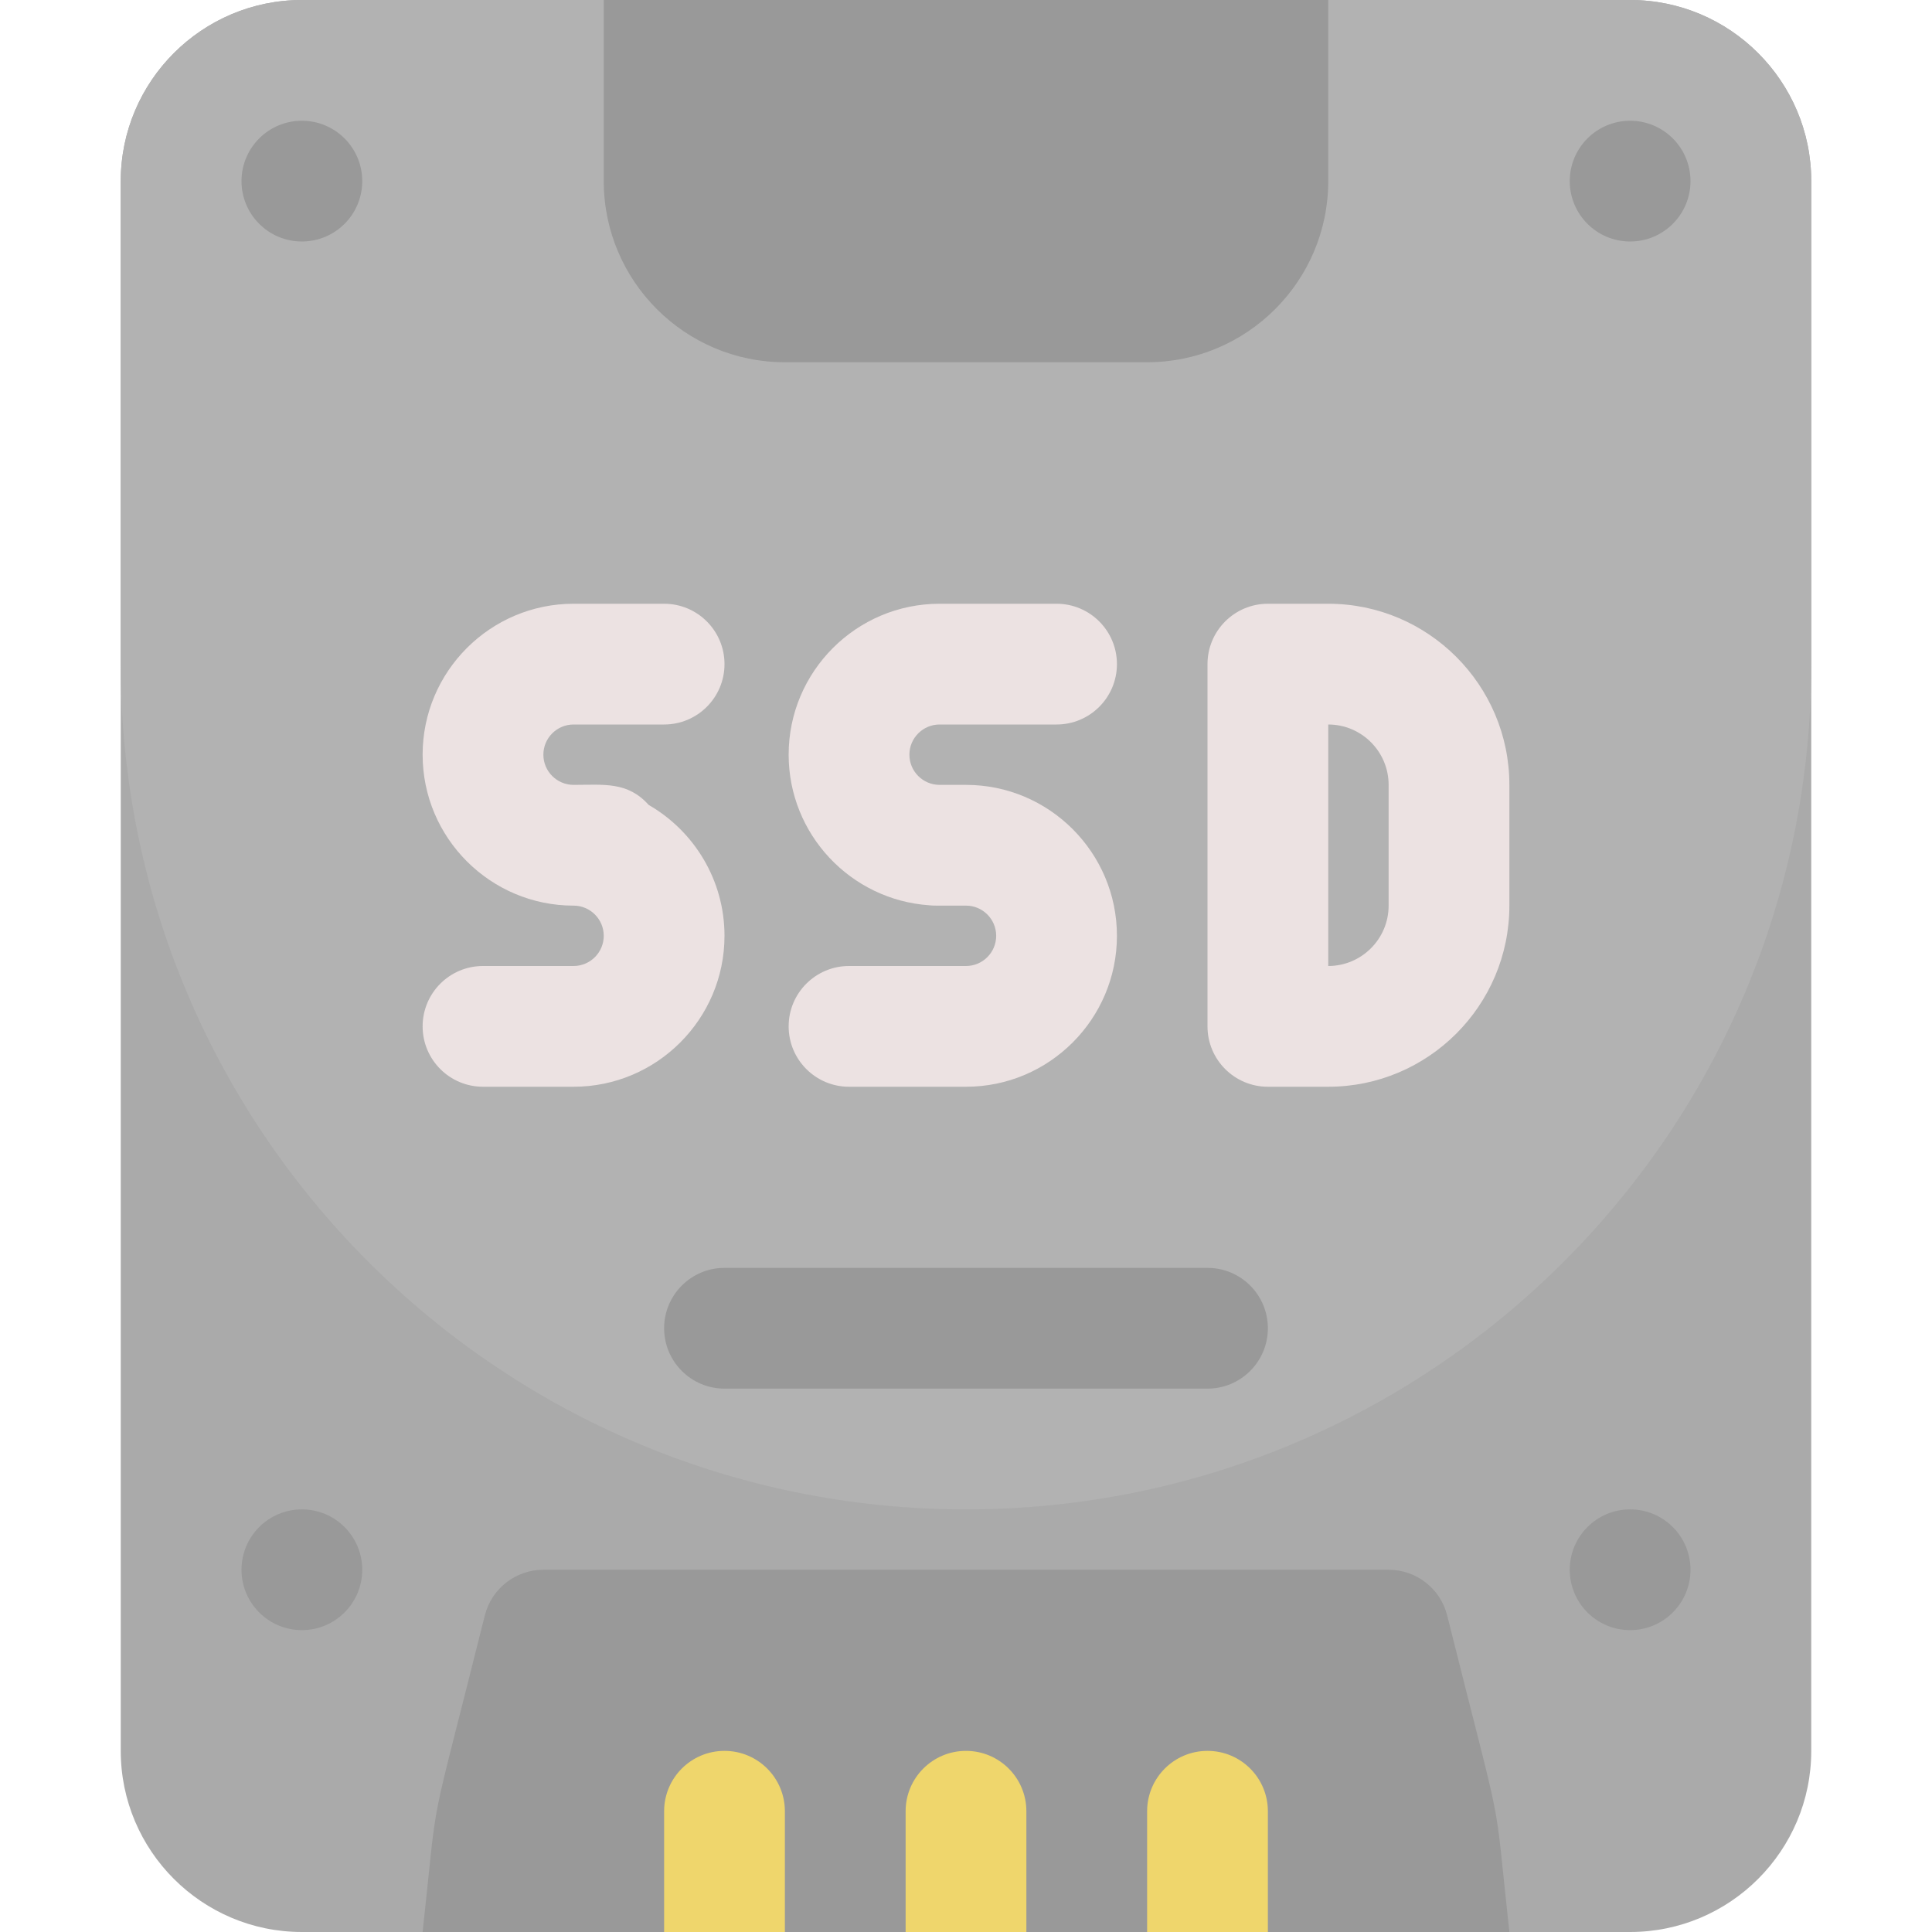
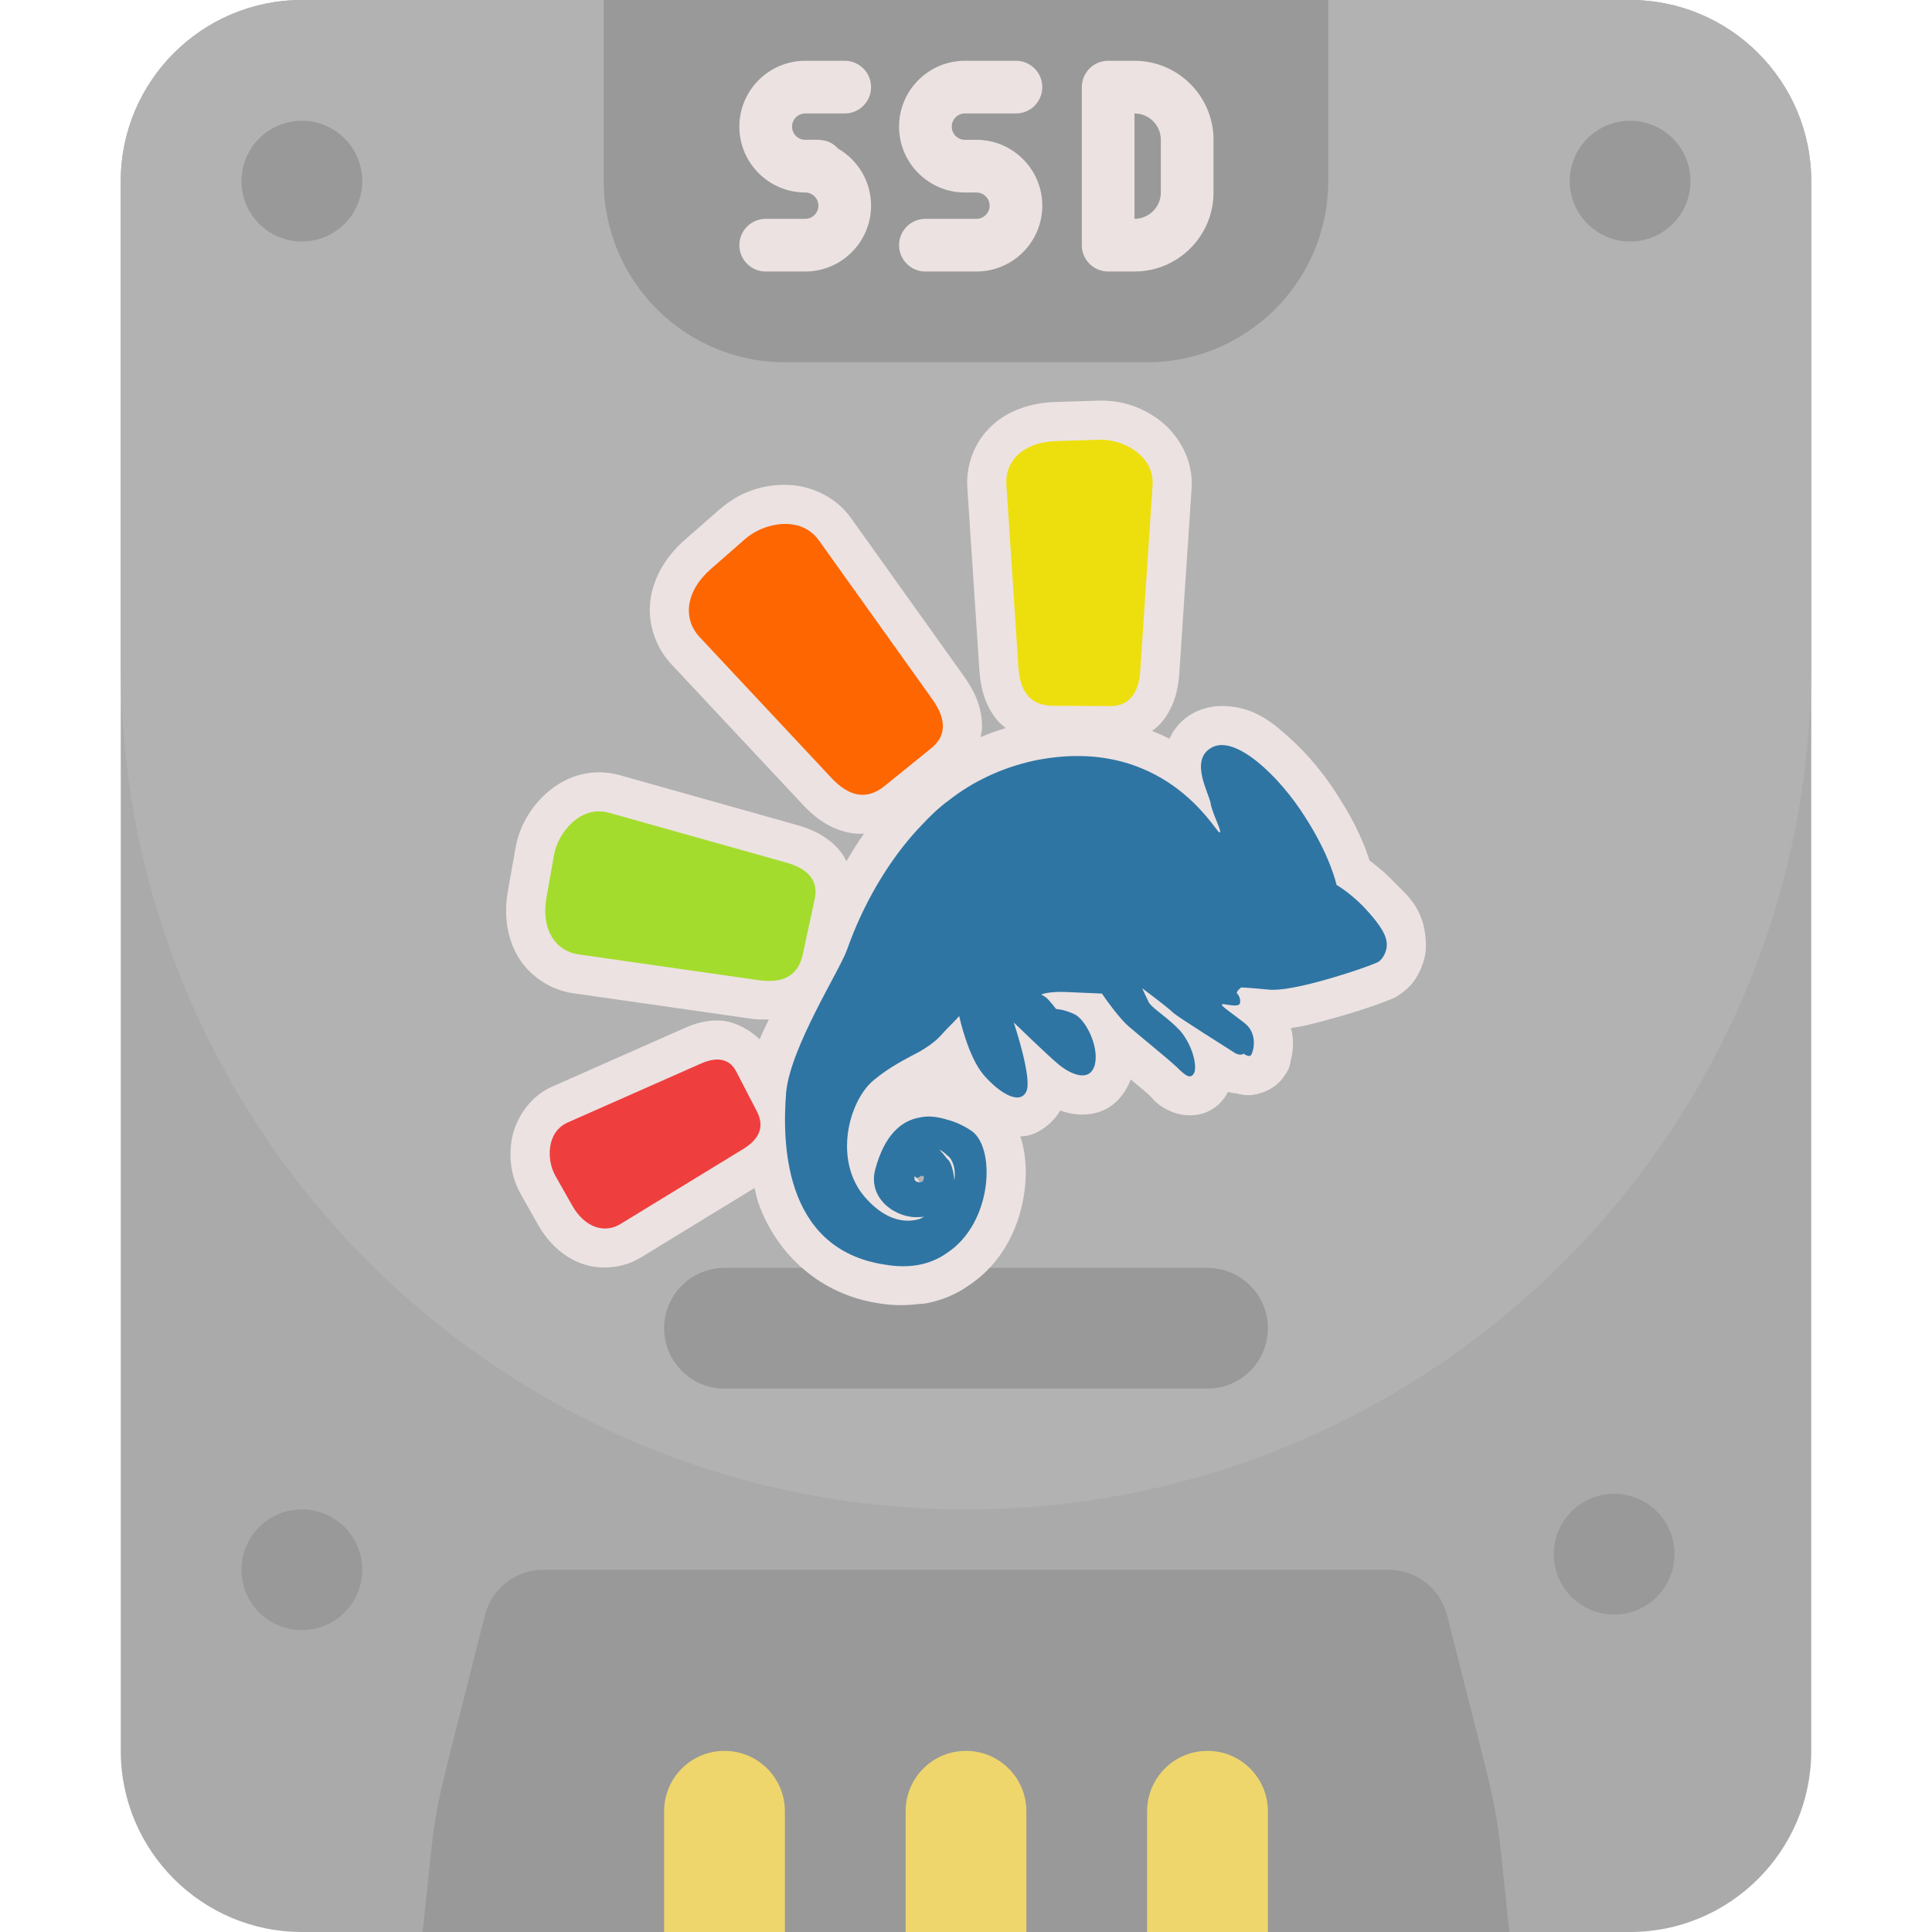
- <svg xmlns="http://www.w3.org/2000/svg" id="Layer_1" enable-background="new 0 0 512 512" height="512" viewBox="0 0 512 512" width="512">
-   <path d="m480 48v416c0 26.47-21.53 48-48 48h-352c-26.47 0-48-21.53-48-48v-416c0-26.47 21.53-48 48-48h352c26.47 0 48 21.53 48 48z" fill="#aaa" />
-   <path d="m400 512h-288c4.42-40.299.916-21.624 16.48-83.88 1.78-7.12 8.18-12.12 15.52-12.12h224c7.34 0 13.74 5 15.52 12.12 15.567 62.266 12.06 43.586 16.48 83.88z" fill="#999" />
-   <path d="m336 480v32h-32v-32c0-8.84 7.16-16 16-16s16 7.16 16 16z" fill="#efd66c" />
-   <path d="m272 480v32h-32v-32c0-8.84 7.16-16 16-16s16 7.16 16 16z" fill="#efd66c" />
-   <path d="m208 480v32h-32v-32c0-8.84 7.16-16 16-16s16 7.16 16 16z" fill="#efd66c" />
-   <path d="m480 48v128c0 123.71-100.29 224-224 224-123.706 0-224-100.279-224-224v-128c0-26.47 21.53-48 48-48h352c26.47 0 48 21.53 48 48z" fill="#b2b2b2" />
-   <path d="m352 0v48c0 26.47-21.53 48-48 48h-96c-26.47 0-48-21.53-48-48v-48z" fill="#999" />
-   <circle cx="432" cy="416" fill="#999" r="16" />
-   <path d="m152 288h-24c-8.836 0-16-7.164-16-16s7.164-16 16-16h24c4.411 0 8-3.589 8-8s-3.589-8-8-8c-22.056 0-40-17.944-40-40s17.944-40 40-40h24c8.836 0 16 7.164 16 16s-7.164 16-16 16h-24c-4.411 0-8 3.589-8 8s3.589 8 8 8c8.087 0 14.308-.926 19.911 5.317 11.996 6.913 20.089 19.871 20.089 34.683 0 22.056-17.944 40-40 40z" fill="#ece2e2" />
-   <path d="m256 288h-31c-8.836 0-16-7.164-16-16s7.164-16 16-16h31c4.411 0 8-3.589 8-8s-3.589-8-8-8c-8.568 0-8.578.031-9.723-.092-20.79-1.405-37.277-18.767-37.277-39.908 0-22.056 17.944-40 40-40h31c8.836 0 16 7.164 16 16s-7.164 16-16 16h-31c-4.411 0-8 3.589-8 8s3.589 8 8 8h7c22.056 0 40 17.944 40 40s-17.944 40-40 40z" fill="#ece2e2" />
-   <path d="m352 288h-16c-8.836 0-16-7.164-16-16v-96c0-8.836 7.164-16 16-16h16c26.467 0 48 21.533 48 48v32c0 26.467-21.533 48-48 48zm0-32h.01zm0-64v64c8.822 0 16-7.178 16-16v-32c0-8.822-7.178-16-16-16z" fill="#ece2e2" />
-   <g fill="#999">
-     <circle cx="80" cy="416" r="16" />
-     <circle cx="432" cy="48" r="16" />
-     <circle cx="80" cy="48" r="16" />
-     <path d="m320 368h-128c-8.836 0-16-7.164-16-16s7.164-16 16-16h128c8.836 0 16 7.164 16 16s-7.164 16-16 16z" />
+ <svg xmlns="http://www.w3.org/2000/svg" id="Layer_1" enable-background="new 0 0 512 512" height="512" viewBox="0 0 512 512" width="512" version="1.1">
+   <defs id="defs967" />
+   <path d="m480 48v416c0 26.47-21.53 48-48 48h-352c-26.47 0-48-21.53-48-48v-416c0-26.47 21.53-48 48-48h352c26.47 0 48 21.53 48 48z" fill="#aaa" id="path932" />
+   <path d="m400 512h-288c4.42-40.299.916-21.624 16.48-83.88 1.78-7.12 8.18-12.12 15.52-12.12h224c7.34 0 13.74 5 15.52 12.12 15.567 62.266 12.06 43.586 16.48 83.88z" fill="#999" id="path934" />
+   <path d="m336 480v32h-32v-32c0-8.84 7.16-16 16-16s16 7.16 16 16z" fill="#efd66c" id="path936" />
+   <path d="m272 480v32h-32v-32c0-8.84 7.16-16 16-16s16 7.16 16 16z" fill="#efd66c" id="path938" />
+   <path d="m208 480v32h-32v-32c0-8.84 7.16-16 16-16s16 7.16 16 16z" fill="#efd66c" id="path940" />
+   <path d="m480 48v128c0 123.71-100.29 224-224 224-123.706 0-224-100.279-224-224v-128c0-26.47 21.53-48 48-48h352c26.47 0 48 21.53 48 48z" fill="#b2b2b2" id="path942" />
+   <path d="m352 0v48c0 26.47-21.53 48-48 48h-96c-26.47 0-48-21.53-48-48v-48z" fill="#999" id="path944" />
+   <circle cx="427.773" cy="411.869" r="16" id="circle946" style="fill:#999999" />
+   <g id="g1123" transform="matrix(0.4363163,0,0,0.4363163,147.0702,-53.70368)">
+     <path id="path948" d="m 152,288 h -24 c -8.836,0 -16,-7.164 -16,-16 0,-8.836 7.164,-16 16,-16 h 24 c 4.411,0 8,-3.589 8,-8 0,-4.411 -3.589,-8 -8,-8 -22.056,0 -40,-17.944 -40,-40 0,-22.056 17.944,-40 40,-40 h 24 c 8.836,0 16,7.164 16,16 0,8.836 -7.164,16 -16,16 h -24 c -4.411,0 -8,3.589 -8,8 0,4.411 3.589,8 8,8 8.087,0 14.308,-0.926 19.911,5.317 C 183.907,220.23 192,233.188 192,248 c 0,22.056 -17.944,40 -40,40 z" style="fill:#ece2e2" />
+     <path id="path950" d="m 256,288 h -31 c -8.836,0 -16,-7.164 -16,-16 0,-8.836 7.164,-16 16,-16 h 31 c 4.411,0 8,-3.589 8,-8 0,-4.411 -3.589,-8 -8,-8 -8.568,0 -8.578,0.031 -9.723,-0.092 C 225.487,238.503 209,221.141 209,200 c 0,-22.056 17.944,-40 40,-40 h 31 c 8.836,0 16,7.164 16,16 0,8.836 -7.164,16 -16,16 h -31 c -4.411,0 -8,3.589 -8,8 0,4.411 3.589,8 8,8 h 7 c 22.056,0 40,17.944 40,40 0,22.056 -17.944,40 -40,40 z" style="fill:#ece2e2" />
+     <path id="path952" d="m 352,288 h -16 c -8.836,0 -16,-7.164 -16,-16 v -96 c 0,-8.836 7.164,-16 16,-16 h 16 c 26.467,0 48,21.533 48,48 v 32 c 0,26.467 -21.533,48 -48,48 z m 0,-32 h 0.01 z m 0,-64 v 64 c 8.822,0 16,-7.178 16,-16 v -32 c 0,-8.822 -7.178,-16 -16,-16 z" style="fill:#ece2e2" />
+   </g>
+   <g fill="#999" id="g962">
+     <circle cx="80" cy="416" r="16" id="circle954" />
+     <circle cx="432" cy="48" r="16" id="circle956" />
+     <circle cx="80" cy="48" r="16" id="circle958" />
+     <path d="m320 368h-128c-8.836 0-16-7.164-16-16s7.164-16 16-16h128c8.836 0 16 7.164 16 16s-7.164 16-16 16z" id="path960" />
+   </g>
+   <path transform="translate(-432.9119,33.91316)" style="fill:#ece2e2;stroke-width:2.263;fill-opacity:1" d="m 723.92,72.26 -11.498,0.371 a 10.374,10.374 0 0 0 -0.002,0 c -6.314,0.204 -12.279,2.201 -16.713,6.297 -4.434,4.096 -6.839,10.321 -6.449,16.258 a 10.374,10.374 0 0 0 0,0.002 l 3.197,48.521 c 0.288,4.374 1.316,9.15 4.809,13.328 0.627,0.75 1.406,1.365 2.17,1.99 -2.302,0.701 -4.52,1.511 -6.668,2.42 0.17,-0.882 0.376,-1.762 0.389,-2.654 0.073,-5.27 -2.041,-9.644 -4.723,-13.4 l -30.051,-42.09 a 10.374,10.374 0 0 0 -0.002,-0.002 c -4.051,-5.673 -10.709,-8.46 -16.363,-8.699 -7.271,-0.307 -13.449,2.156 -18.4,6.484 a 10.374,10.374 0 0 0 -0.002,0 l -9.094,7.951 c -4.923,4.303 -8.364,9.789 -9.219,15.92 -0.855,6.131 1.28,12.613 5.451,17.07 l 34.893,37.295 c 3.1,3.314 7.03,6.431 12.49,7.473 1.233,0.235 2.5,0.269 3.77,0.213 -1.841,2.535 -3.237,4.89 -4.688,7.314 -0.417,-0.798 -0.813,-1.612 -1.363,-2.316 -3.169,-4.057 -7.429,-6.071 -11.697,-7.271 h -0.002 l -47.01,-13.221 c -1.872,-0.527 -3.792,-0.778 -5.656,-0.762 -6.56,0.059 -11.916,3.373 -15.42,7.148 -3.504,3.776 -5.685,8.11 -6.551,12.988 l -1.994,11.227 a 10.374,10.374 0 0 0 0,0.002 c -1.097,6.184 -0.377,12.404 2.705,17.564 3.082,5.16 8.654,8.78 14.518,9.619 l 47.74,6.83 c 1.323,0.189 2.767,0.116 4.176,0.131 -0.819,1.759 -1.716,3.425 -2.43,5.256 -2.996,-2.866 -7.169,-4.968 -11.064,-5 a 10.374,10.374 0 0 0 -0.002,0 c -3.296,-0.027 -6.134,0.822 -8.732,1.971 a 10.374,10.374 0 0 0 -0.002,0.002 l -35.266,15.598 c -6.316,2.793 -9.927,9.132 -10.711,14.404 -0.784,5.273 0.154,9.988 2.627,14.355 l 4.438,7.836 a 10.374,10.374 0 0 0 0.002,0.002 c 2.645,4.669 6.59,8.507 11.652,10.307 5.063,1.8 11.036,1.11 15.541,-1.641 a 10.374,10.374 0 0 0 0.002,-0.002 l 30.158,-18.426 c 0.341,1.287 0.544,2.547 0.99,3.846 4.054,11.791 14.645,24.068 31.896,26.707 3.595,0.61 7.17,0.629 10.695,0.176 a 10.374,10.374 0 0 0 1.98,-0.18 c 0.003,-6.8e-4 0.006,-0.003 0.01,-0.004 4.056,-0.788 7.823,-2.334 11.176,-4.713 9.355,-6.184 13.628,-16.077 14.797,-25.023 0.591,-4.522 0.439,-8.932 -0.713,-13.201 -0.113,-0.421 -0.293,-0.851 -0.428,-1.277 0.593,-0.041 1.174,-0.061 1.82,-0.189 3.534,-0.705 7.07,-3.656 8.777,-6.678 0.898,0.311 1.86,0.595 2.971,0.807 2.442,0.465 5.908,0.532 9.352,-1.305 3.167,-1.689 5.295,-4.839 6.367,-7.748 1.91,1.592 4.301,3.578 4.969,4.197 1.26,1.327 2.161,2.816 6.078,4.451 2.046,0.854 5.976,1.471 9.4,-0.125 2.98,-1.389 4.427,-3.502 5.326,-5.207 0.78,0.214 1.575,0.359 2.391,0.426 0.791,0.235 1.751,0.427 3.123,0.436 2.42,0.015 6.627,-1.405 8.859,-4.34 a 10.374,10.374 0 0 0 0.01,-0.012 c 2.183,-2.878 1.893,-3.456 2.266,-4.902 0.373,-1.447 0.623,-3.083 0.58,-5.025 -0.024,-1.067 -0.216,-2.271 -0.525,-3.521 3.519,-0.453 6.704,-1.369 10.004,-2.252 5.274,-1.411 9.915,-2.965 11.682,-3.578 a 10.374,10.374 0 0 0 0.002,0 c 3.354,-1.166 5.457,-2.076 5.457,-2.076 a 10.374,10.374 0 0 0 0.434,-0.201 c 0,0 2.614,-1.468 4.25,-3.367 1.636,-1.899 3.139,-4.74 3.74,-8.045 a 10.374,10.374 0 0 0 0.168,-1.805 c 0.001,-0.211 0.001,-0.383 0.002,-0.521 v -0.014 l 0.004,-0.529 a 10.374,10.374 0 0 0 -0.018,-0.67 c -0.533,-9.268 -5.572,-12.566 -9.07,-16.295 a 10.374,10.374 0 0 0 -0.195,-0.201 c -2.065,-2.086 -3.99,-3.581 -5.635,-4.807 -1.232,-3.801 -3.398,-9.467 -8.436,-17.248 -3.394,-5.369 -7.641,-10.619 -12.424,-14.967 -4.801,-4.365 -9.757,-8.623 -18.035,-8.76 -2.366,-0.039 -5.04,0.456 -7.467,1.688 -3.301,1.675 -5.373,4.183 -6.68,6.986 -1.476,-0.727 -2.965,-1.424 -4.602,-2.045 0.904,-0.684 1.772,-1.418 2.496,-2.277 3.329,-3.951 4.427,-8.557 4.723,-13.008 h -0.002 l 3.266,-49.135 c 0.515,-7.752 -3.856,-14.557 -8.775,-18.145 -4.919,-3.588 -10.324,-5.17 -16.01,-4.986 z m -45.695,97.572 c -0.053,0.038 -0.09,0.081 -0.143,0.119 -0.052,0.041 -0.114,0.074 -0.166,0.115 z m -8.666,7.879 c -0.009,0.009 -0.015,0.018 -0.023,0.027 -0.019,0.021 -0.045,0.044 -0.065,0.064 z m 51.928,47.516 0.215,0.092 c -0.039,-0.017 -0.069,-0.016 -0.107,-0.033 -0.043,-0.018 -0.064,-0.04 -0.107,-0.059 z m -35.016,27.551 0.516,0.146 c -0.074,-0.023 -0.175,-0.03 -0.25,-0.053 -0.092,-0.025 -0.173,-0.07 -0.266,-0.094 z m 8.799,3.84 0.367,0.225 c -0.08,-0.051 -0.174,-0.088 -0.254,-0.139 -0.043,-0.026 -0.07,-0.06 -0.113,-0.086 z m 19.078,3.023 -0.088,0.188 c 0.022,-0.046 0.023,-0.074 0.045,-0.119 0.011,-0.023 0.033,-0.045 0.043,-0.068 z m -38.557,9.4 c 0.611,-0.063 0.891,0.006 0.771,0.006 a 10.374,10.374 0 0 0 -0.965,0.049 c 0.046,-0.006 0.151,-0.05 0.193,-0.055 z m -0.154,7.795 4.463,0.348 -2.133,3.197 c 0,0 -0.537,-0.309 -0.979,-0.562 -0.442,-0.482 -0.787,-0.985 -1.076,-1.527 a 10.374,10.374 0 0 0 -0.047,0.004 c -0.007,-0.016 -0.003,-0.017 -0.01,-0.033 h 0.039 c -0.023,-0.044 -0.063,-0.087 -0.084,-0.131 -0.508,-1.265 -0.174,-1.295 -0.174,-1.295 z m -3.898,1.426 h 4.076 a 10.374,10.374 0 0 0 0.016,0.033 10.374,10.374 0 0 0 -3.266,0.758 c -0.151,-0.092 -0.587,-0.579 -0.826,-0.791 z m 1.994,0.926 c -0.219,0.061 -0.269,0.45 -0.762,0.254 z m 13.166,9.5 -0.006,1.105 h -0.068 a 10.374,10.374 0 0 0 0.074,-1.105 z" id="path1071" />
+   <g id="g4003" transform="matrix(2.263057,0.01150955,-0.01150504,2.262168,40.0539,-382.1732)">
+     <path style="fill:#2e75a3" id="path3202" d="m 145.07,280.927 c 0,0 0.799,-0.399 1.039,-1.758 0,-0.08 0,-0.16 0,-0.24 v -0.24 c -0.08,-1.278 -1.359,-2.797 -2.797,-4.315 -1.678,-1.678 -3.116,-2.478 -3.116,-2.478 0,0 -0.719,-3.356 -3.756,-7.99 -2.956,-4.635 -8.071,-9.509 -10.867,-8.071 -2.797,1.438 -0.32,5.434 -0.16,6.633 0.24,1.278 1.438,3.356 1.039,3.356 -0.479,-0.08 -6.553,-11.507 -21.735,-8.31 -3.916,0.878 -7.272,2.557 -9.989,4.714 v 26.69 c 0.959,-0.959 1.358,-1.439 1.358,-1.439 0,0 1.039,4.795 2.957,6.953 1.918,2.157 4.235,3.436 4.954,1.837 0.719,-1.518 -1.518,-8.07 -1.518,-8.07 0,0 4.155,3.995 5.354,4.954 1.199,0.958 3.516,2.157 4.155,0 0.559,-2.157 -1.119,-5.433 -2.477,-5.992 -1.278,-0.56 -2.078,-0.56 -2.078,-0.56 0,0 -0.799,-1.039 -1.199,-1.359 -0.479,-0.32 -0.559,-0.319 -0.559,-0.319 0,0 0.719,-0.4 2.957,-0.32 2.317,0.08 4.155,0.16 4.155,0.16 0,0 2.078,3.036 3.356,3.995 1.199,1.039 4.315,3.516 5.434,4.554 1.039,1.039 1.678,1.519 2.078,0.639 0.32,-0.879 -0.24,-3.196 -1.678,-4.874 -1.518,-1.598 -3.116,-2.477 -3.676,-3.276 -0.479,-0.959 -0.799,-1.678 -0.799,-1.678 0,0 2.957,2.157 3.676,2.877 0.799,0.639 6.073,3.915 6.952,4.474 0.879,0.64 1.279,0.24 1.279,0.24 0,0 0.639,0.479 0.879,0.16 0.24,-0.32 0.879,-2.477 -0.799,-3.755 -1.758,-1.359 -2.797,-1.998 -2.637,-2.158 0.08,-0.159 1.838,0.4 2.077,-0.08 0.16,-0.399 -0.08,-1.038 -0.32,-1.198 -0.16,-0.241 0.48,-0.72 0.48,-0.72 0,0 0.639,0 3.276,0.24 2.637,0.24 9.269,-1.997 10.628,-2.477 1.358,-0.48 2.077,-0.799 2.077,-0.799 z m -50.342,34.36 c 5.514,-3.595 5.753,-12.705 2.717,-14.463 -0.879,-0.559 -1.758,-0.958 -2.717,-1.199 v 4.156 c 0.24,0.159 0.48,0.4 0.639,0.799 0.479,0.959 0.24,2.157 0.24,2.157 0,0 -0.08,-1.518 -0.639,-2.317 -0.08,-0.08 -0.16,-0.16 -0.24,-0.24 z m 0,-53.059 c -1.198,0.88 -2.237,1.918 -3.196,2.957 v 26.449 c 0.799,-0.479 1.518,-0.959 2.158,-1.598 0.4,-0.399 0.719,-0.799 1.039,-1.118 z m -3.196,54.417 c 1.199,-0.239 2.317,-0.719 3.196,-1.358 V 304.18 c -0.479,-0.639 -0.879,-1.039 -0.879,-1.039 0,0 0.4,0.16 0.879,0.64 v -4.156 c -1.039,-0.319 -2.158,-0.479 -3.196,-0.239 v 6.952 0 c 0.24,-0.16 0.639,-0.24 0.479,0.32 -0.08,0.32 -0.32,0.319 -0.48,0.32 v 0 4.075 c 0.16,0 0.399,0 0.559,-0.08 0,0 -0.16,0.16 -0.56,0.319 z m 0,-51.46 c -5.594,5.913 -8.071,13.025 -8.63,14.623 -0.879,2.477 -6.552,11.426 -7.032,16.7 -0.4,5.354 -0.479,18.379 11.667,20.137 1.438,0.24 2.797,0.239 3.995,-10e-4 v -5.353 c -1.119,0.319 -3.596,0.639 -6.393,-2.557 -3.756,-4.315 -1.918,-11.347 1.039,-13.745 1.918,-1.598 3.756,-2.477 5.354,-3.356 z m 0,34.2 v 6.952 c -0.24,0.16 -0.4,0.16 -0.559,-0.08 -0.16,0.48 0.16,0.719 0.559,0.719 v 4.075 c -2.557,0.239 -6.073,-1.998 -5.194,-5.514 1.039,-3.994 2.957,-5.752 5.194,-6.152 z" />
+     <g id="g3217" transform="matrix(0.3825107,0,0,0.3825107,20.08929,125.6128)">
+       <path style="fill:#eddf0e" id="rect3215" d="m 227.414,246.939 13.283,-0.497 c 7.13,-0.267 16.92,4.74 16.36,13.874 l -3.482,56.799 c -0.436,7.122 -3.506,10.89 -9.149,10.891 h -17.511 c -7.135,-10e-4 -10.136,-4.519 -10.641,-11.636 l -3.979,-56.054 c -0.503,-7.119 5,-12.998 15.119,-13.377 z" />
+     </g>
+     <g id="g3221" transform="matrix(0.3107747,-0.2544954,0.2544954,0.3107747,-108.3247,252.8356)">
+       <path style="fill:#fd6600" id="path3223" d="m 364.994,242.27 13.283,-0.498 c 7.129,-0.267 16.919,4.74 16.36,13.874 l -3.481,56.799 c -0.437,7.122 -3.506,10.89 -9.149,10.89 l -17.511,0.001 c -7.135,-0.001 -10.136,-4.519 -10.64,-11.636 l -3.979,-56.054 c -0.506,-7.117 4.998,-12.998 15.117,-13.376 z" />
+     </g>
+     <g id="g3225" transform="matrix(0.07828233,-0.3710459,0.3710459,0.07828233,-104.36,429.7208)">
+       <path style="fill:#a4dc2d" id="path3227" d="m 485.005,307.459 13.284,-0.497 c 7.129,-0.267 16.92,4.739 16.36,13.874 l -3.481,56.8 c -0.436,7.121 -3.506,10.889 -9.149,10.89 h -17.512 c -7.135,0 -10.134,-4.519 -10.64,-11.636 l -3.978,-56.054 c -0.505,-7.117 4.999,-12.998 15.116,-13.377 z" />
+     </g>
+     <g id="g3229" transform="matrix(-0.1390276,-0.2652162,0.2652162,-0.1390276,13.93429,526.8686)">
+       <path style="fill:#ef3e3e" id="path3231" d="m 584.441,445.677 13.283,-0.497 c 7.131,-0.266 16.921,4.741 16.36,13.874 l -3.48,56.8 c -0.438,7.121 -3.505,10.89 -9.149,10.89 h -17.511 c -7.134,0 -10.135,-4.518 -10.639,-11.635 l -3.98,-56.054 c -0.504,-7.118 4.999,-12.998 15.116,-13.378 z" />
+     </g>
  </g>
</svg>
